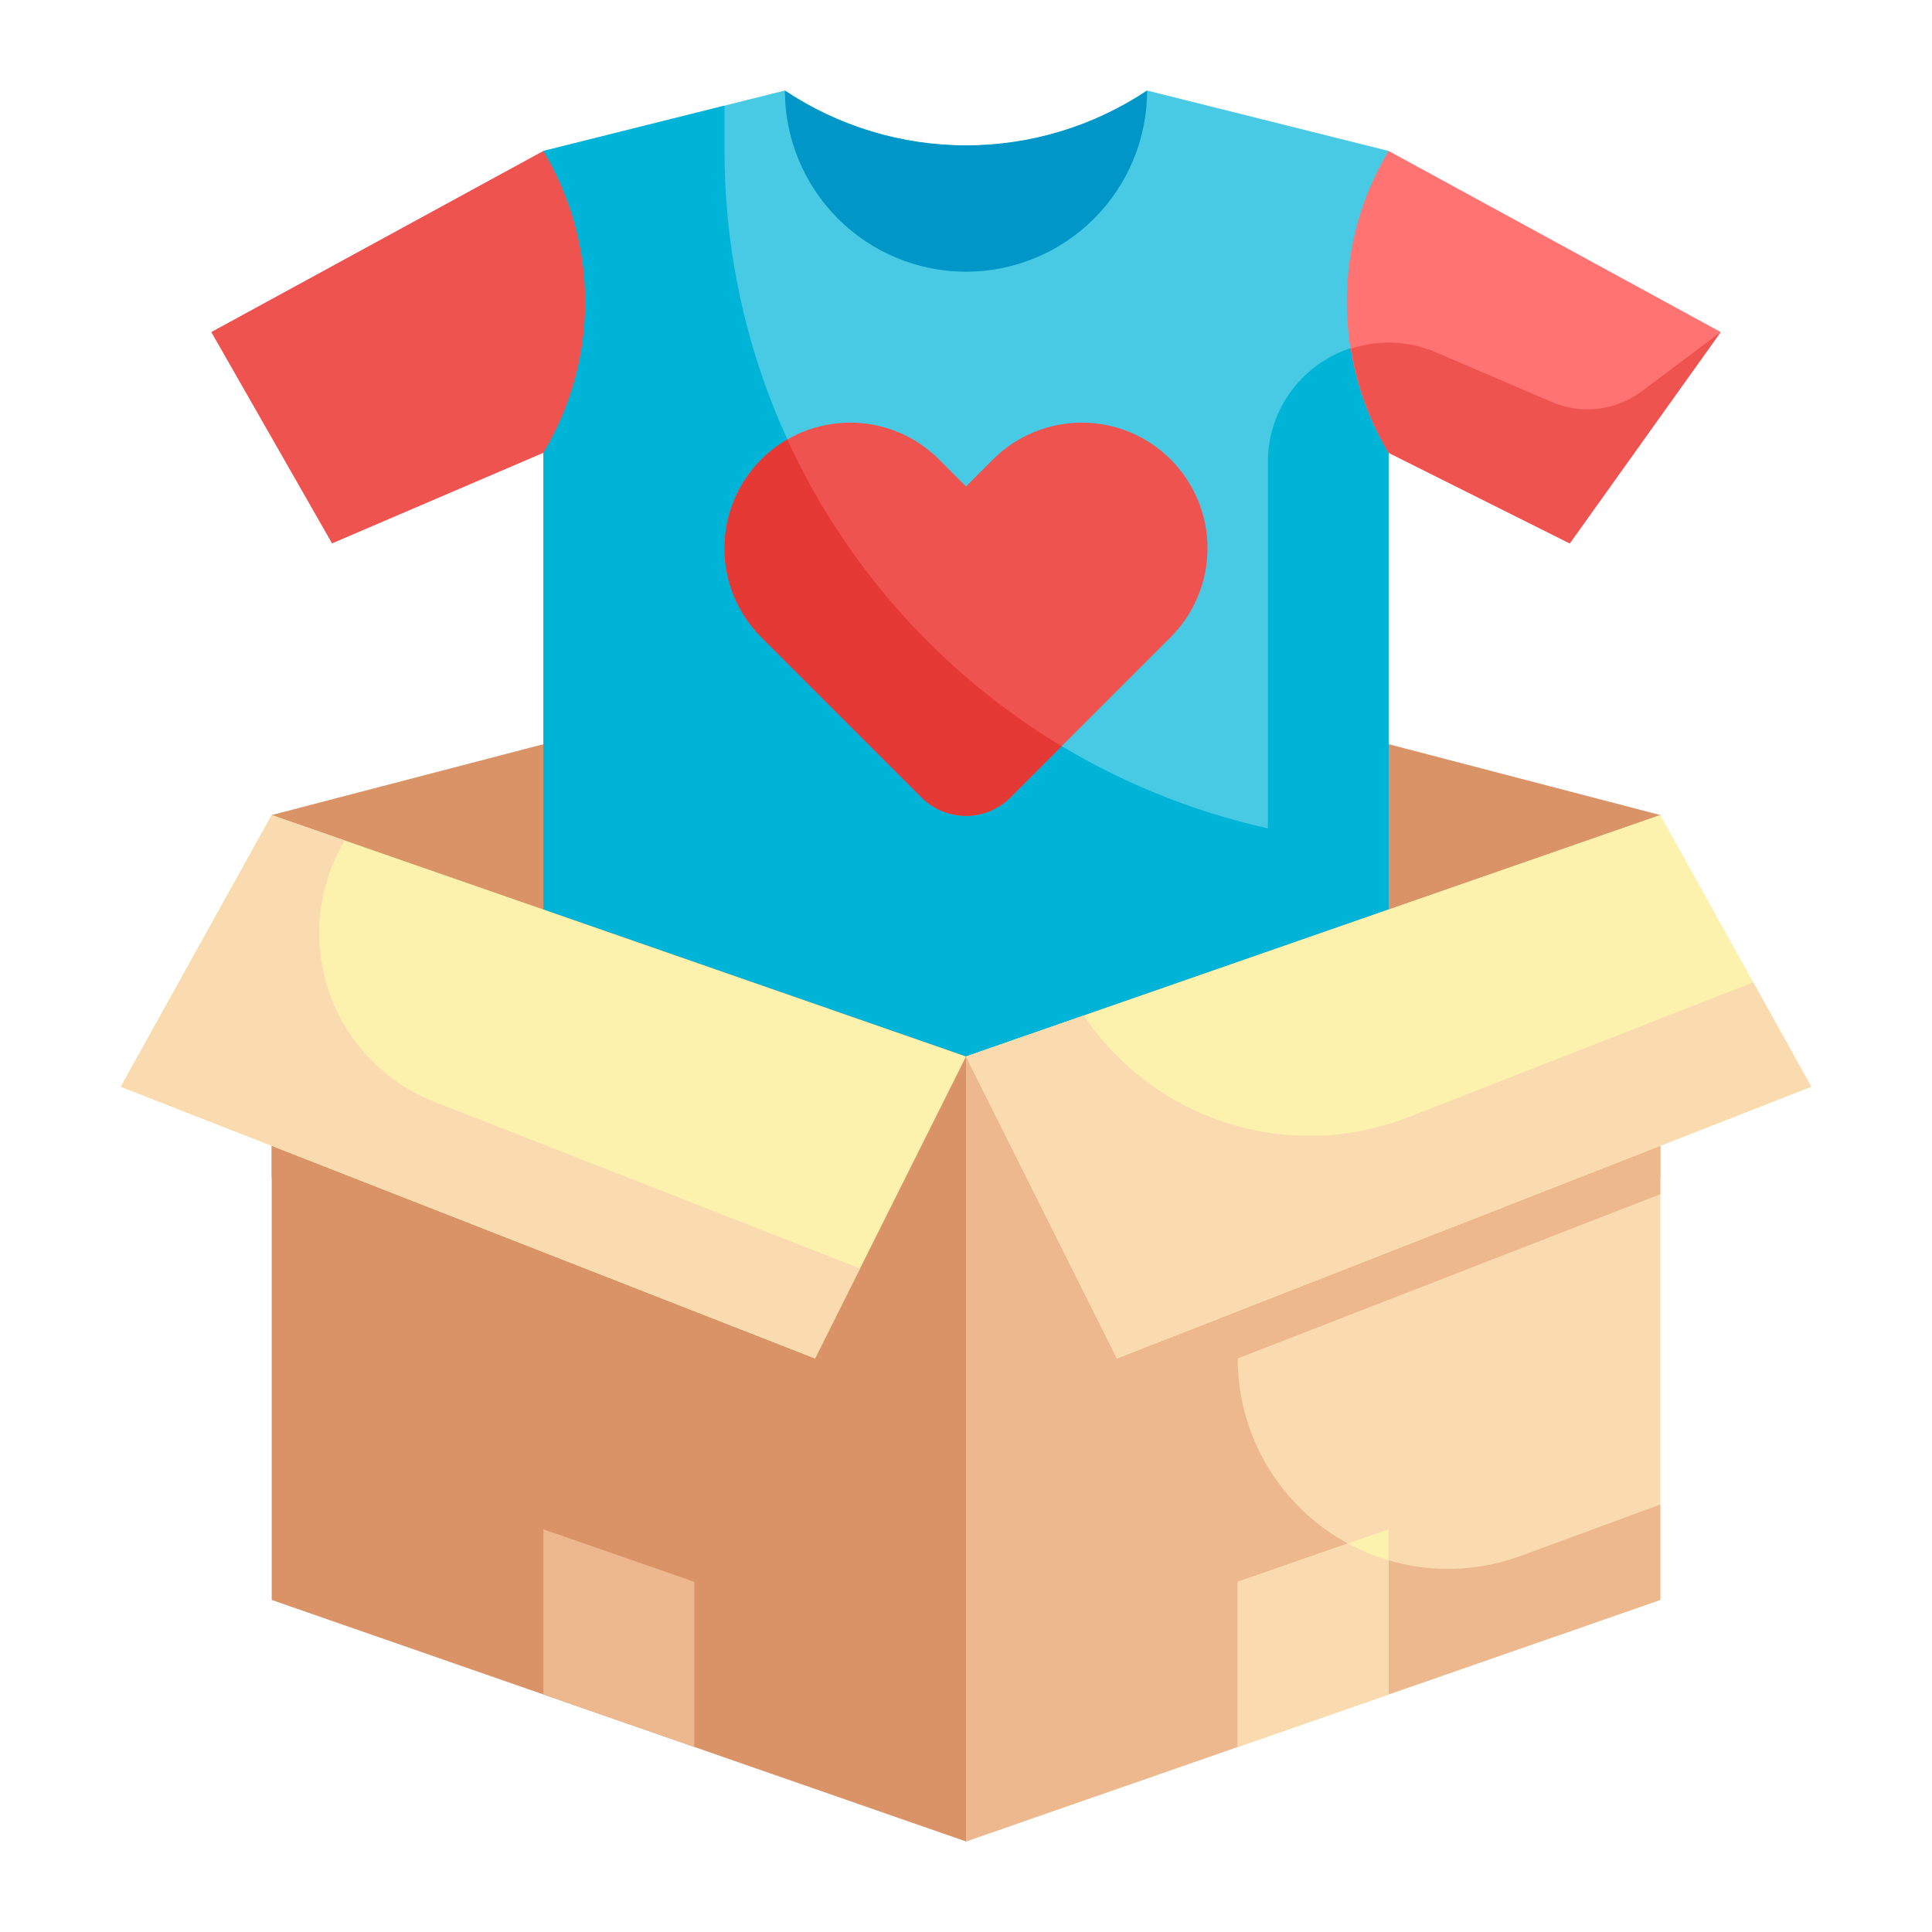
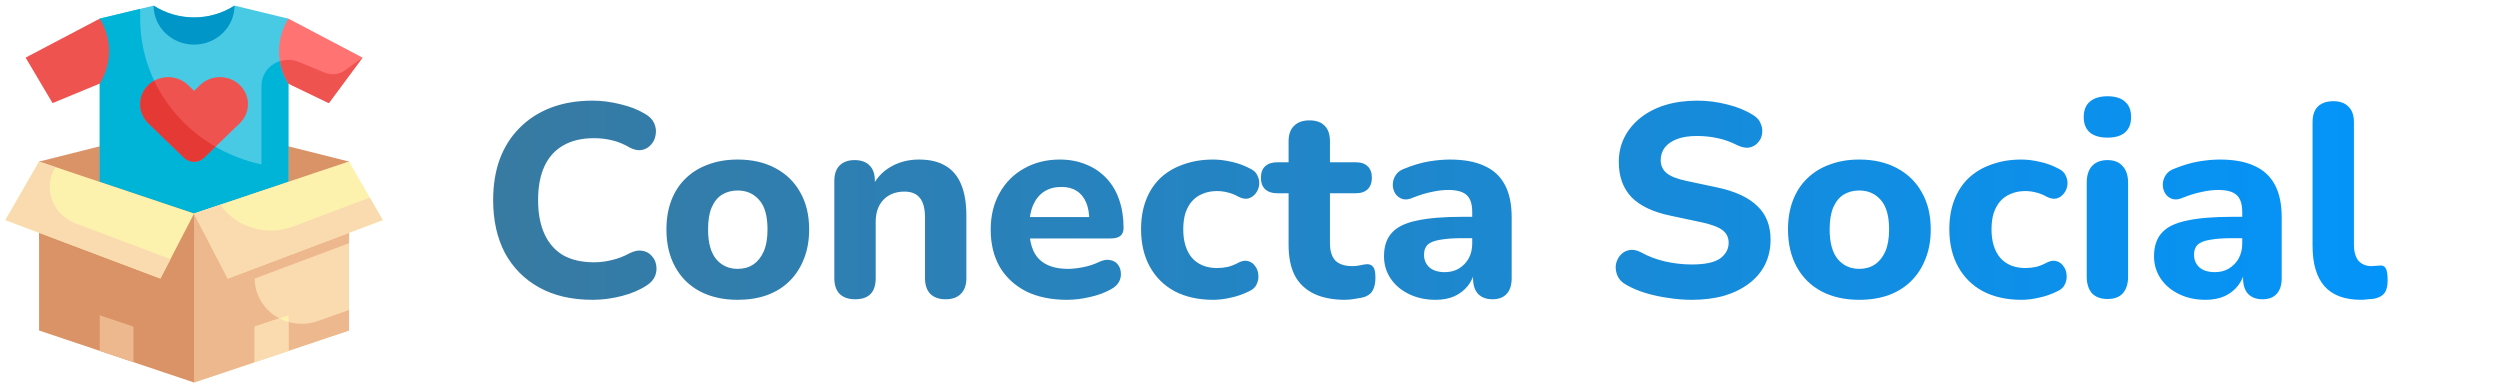
- <svg xmlns="http://www.w3.org/2000/svg" width="60" height="60" viewBox="0 0 60 60" fill="none">
-   <path d="M51.562 36.562H8.438V25.312L30 19.688L51.562 25.312V36.562Z" fill="#DA9367" />
-   <path d="M43.125 34.688H16.875V4.688L24.375 2.812C26.041 3.923 27.998 4.516 30 4.516C32.002 4.516 33.959 3.923 35.625 2.812L43.125 4.688V34.688Z" fill="#48CAE4" />
-   <path d="M43.125 10.631V34.688H16.875V4.688L22.5 3.281V4.688C22.501 9.591 24.173 14.347 27.241 18.171C30.309 21.996 34.589 24.66 39.375 25.725V14.353C39.373 13.615 39.592 12.894 40.003 12.281C40.413 11.671 40.993 11.195 41.672 10.912C42.131 10.718 42.626 10.622 43.125 10.631Z" fill="#00B4D8" />
-   <path d="M30 8.438C28.508 8.438 27.077 7.845 26.023 6.79C24.968 5.735 24.375 4.304 24.375 2.812C26.041 3.923 27.998 4.516 30 4.516C32.002 4.516 33.959 3.923 35.625 2.812C35.625 4.304 35.032 5.735 33.977 6.79C32.923 7.845 31.492 8.438 30 8.438Z" fill="#0096C7" />
-   <path d="M48.75 16.875L43.125 14.062C42.275 12.647 41.826 11.026 41.826 9.375C41.826 7.724 42.275 6.103 43.125 4.688L53.437 10.312L48.75 16.875Z" fill="#FF7373" />
-   <path d="M30 15.106L29.162 14.268C28.43 13.536 27.438 13.125 26.403 13.125C25.368 13.125 24.375 13.536 23.643 14.268C22.911 15 22.5 15.992 22.5 17.027C22.5 18.062 22.911 19.055 23.643 19.787L28.62 24.764C28.986 25.13 29.483 25.336 30 25.336C30.518 25.336 31.014 25.13 31.38 24.764L36.357 19.787C37.089 19.055 37.5 18.062 37.5 17.027C37.5 15.992 37.089 15 36.357 14.268C35.625 13.536 34.633 13.125 33.598 13.125C32.563 13.125 31.57 13.536 30.838 14.268L30 15.106Z" fill="#EF5350" />
-   <path d="M32.972 23.175L31.378 24.769C31.012 25.134 30.517 25.338 30 25.338C29.483 25.338 28.988 25.134 28.622 24.769L23.644 19.791C22.911 19.058 22.5 18.065 22.5 17.03C22.5 15.994 22.911 15.001 23.644 14.269C23.882 14.026 24.153 13.818 24.45 13.65C26.269 17.609 29.238 20.928 32.972 23.175Z" fill="#E53935" />
-   <path d="M41.957 10.828C42.137 11.971 42.533 13.069 43.125 14.062L48.75 16.875L53.438 10.312L50.989 12.149C50.593 12.446 50.127 12.633 49.636 12.692C49.145 12.751 48.648 12.679 48.193 12.485L44.568 10.931C43.739 10.581 42.811 10.544 41.957 10.828Z" fill="#EF5350" />
-   <path d="M10.312 16.875L16.875 14.062C17.725 12.647 18.174 11.026 18.174 9.375C18.174 7.724 17.725 6.103 16.875 4.688L6.562 10.312L10.312 16.875Z" fill="#EF5350" />
-   <path d="M51.562 49.688L30 57.188V32.812L51.562 25.312V49.688Z" fill="#F9DBAF" />
-   <path d="M51.562 37.087L38.438 42.188C38.437 43.24 38.691 44.278 39.178 45.211C39.665 46.144 40.371 46.946 41.234 47.548C42.098 48.15 43.094 48.535 44.138 48.669C45.182 48.803 46.243 48.683 47.231 48.319L51.562 46.725V49.688L30 57.188V32.812L51.562 25.312V37.087Z" fill="#EDB88E" />
-   <path d="M8.438 49.688L30 57.188V32.812L8.438 25.312V49.688Z" fill="#DA9367" />
-   <path d="M56.25 33.75L34.688 42.188L30 32.812L51.562 25.312L56.25 33.75Z" fill="#FCF2AD" />
-   <path d="M3.75 33.75L25.312 42.188L30 32.812L8.438 25.312L3.75 33.75Z" fill="#FCF2AD" />
-   <path d="M56.25 33.75L34.688 42.188L30 32.812L33.656 31.538C34.727 33.131 36.309 34.312 38.141 34.887C39.973 35.461 41.946 35.394 43.734 34.697L54.45 30.506L56.25 33.75Z" fill="#F9DBAF" />
-   <path d="M26.709 39.394L25.312 42.188L3.75 33.75L8.438 25.312L10.706 26.1L10.622 26.25C10.232 26.951 9.998 27.728 9.933 28.527C9.868 29.327 9.976 30.131 10.247 30.886C10.519 31.64 10.949 32.328 11.508 32.903C12.068 33.478 12.744 33.926 13.491 34.219L26.709 39.394Z" fill="#F9DBAF" />
-   <path d="M43.125 47.494V52.622L38.438 54.253V49.125L43.125 47.494Z" fill="#FCF2AD" />
-   <path d="M21.562 49.125V54.253L16.875 52.622V47.494L21.562 49.125Z" fill="#EDB88E" />
-   <path d="M43.125 48.459V52.622L38.438 54.253V49.125L41.869 47.934C42.266 48.157 42.688 48.333 43.125 48.459Z" fill="#F9DBAF" />
+ <svg xmlns="http://www.w3.org/2000/svg" width="219" height="34" viewBox="0 0 219 34" fill="none">
+   <path d="M30.576 20.984H3.424V14.154L17 10.739L30.576 14.154V20.984Z" fill="#DA9367" />
+   <path d="M25.264 19.846H8.736V1.632L13.458 0.493C14.507 1.167 15.739 1.527 17 1.527C18.261 1.527 19.493 1.167 20.542 0.493L25.264 1.632V19.846Z" fill="#48CAE4" />
+   <path d="M25.264 5.24V19.846H8.736V1.632L12.278 0.778V1.632C12.278 4.609 13.331 7.496 15.263 9.818C17.194 12.14 19.889 13.758 22.903 14.405V7.5C22.901 7.052 23.039 6.614 23.298 6.242C23.556 5.872 23.922 5.583 24.349 5.411C24.638 5.293 24.95 5.235 25.264 5.24Z" fill="#00B4D8" />
+   <path d="M17 3.908C16.061 3.908 15.16 3.549 14.496 2.908C13.832 2.268 13.458 1.399 13.458 0.493C14.507 1.167 15.739 1.527 17 1.527C18.261 1.527 19.493 1.167 20.542 0.493C20.542 1.399 20.169 2.268 19.504 2.908C18.84 3.549 17.939 3.908 17 3.908Z" fill="#0096C7" />
+   <path d="M28.805 9.031L25.264 7.324C24.729 6.464 24.446 5.48 24.446 4.478C24.446 3.475 24.729 2.491 25.264 1.632L31.757 5.047L28.805 9.031Z" fill="#FF7373" />
+   <path d="M17 7.957L16.472 7.448C16.011 7.004 15.386 6.755 14.735 6.755C14.083 6.755 13.458 7.004 12.997 7.448C12.537 7.893 12.278 8.495 12.278 9.124C12.278 9.752 12.537 10.355 12.997 10.799L16.131 13.821C16.362 14.043 16.674 14.168 17 14.168C17.326 14.168 17.638 14.043 17.869 13.821L21.003 10.799C21.463 10.355 21.722 9.752 21.722 9.124C21.722 8.495 21.463 7.893 21.003 7.448C20.542 7.004 19.917 6.755 19.265 6.755C18.614 6.755 17.989 7.004 17.528 7.448L17 7.957Z" fill="#EF5350" />
+   <path d="M18.871 12.856L17.868 13.824C17.637 14.045 17.325 14.17 17 14.17C16.675 14.17 16.363 14.045 16.132 13.824L12.998 10.802C12.537 10.357 12.278 9.754 12.278 9.125C12.278 8.496 12.537 7.893 12.998 7.449C13.148 7.301 13.319 7.175 13.506 7.073C14.651 9.477 16.521 11.492 18.871 12.856Z" fill="#E53935" />
+   <path d="M24.528 5.36C24.642 6.054 24.891 6.72 25.264 7.324L28.806 9.031L31.757 5.047L30.215 6.162C29.966 6.342 29.672 6.456 29.363 6.492C29.054 6.527 28.741 6.484 28.455 6.366L26.172 5.423C25.65 5.21 25.066 5.188 24.528 5.36Z" fill="#EF5350" />
+   <path d="M4.604 9.031L8.736 7.324C9.271 6.464 9.554 5.48 9.554 4.478C9.554 3.475 9.271 2.491 8.736 1.632L2.243 5.047L4.604 9.031Z" fill="#EF5350" />
+   <path d="M30.576 28.953L17 33.507V18.708L30.576 14.154V28.953Z" fill="#F9DBAF" />
+   <path d="M30.576 21.303L22.312 24.4C22.312 25.039 22.472 25.669 22.779 26.235C23.086 26.802 23.53 27.289 24.073 27.654C24.617 28.02 25.244 28.253 25.902 28.335C26.559 28.416 27.227 28.343 27.849 28.122L30.576 27.154V28.953L17 33.507V18.708L30.576 14.154V21.303Z" fill="#EDB88E" />
+   <path d="M3.424 28.953L17 33.507V18.708L3.424 14.154V28.953Z" fill="#DA9367" />
+   <path d="M33.528 19.277L19.951 24.4L17 18.708L30.576 14.154L33.528 19.277Z" fill="#FCF2AD" />
+   <path d="M0.472 19.277L14.049 24.4L17 18.708L3.424 14.154L0.472 19.277Z" fill="#FCF2AD" />
+   <path d="M33.528 19.277L19.951 24.4L17 18.708L19.302 17.933C19.976 18.901 20.972 19.618 22.126 19.967C23.279 20.316 24.521 20.275 25.648 19.852L32.394 17.307L33.528 19.277Z" fill="#F9DBAF" />
+   <path d="M14.928 22.703L14.049 24.4L0.472 19.277L3.424 14.154L4.852 14.632L4.799 14.723C4.554 15.149 4.406 15.62 4.365 16.106C4.325 16.591 4.392 17.079 4.563 17.538C4.734 17.996 5.005 18.414 5.357 18.763C5.709 19.112 6.135 19.384 6.605 19.561L14.928 22.703Z" fill="#F9DBAF" />
+   <path d="M25.264 27.621V30.735L22.312 31.725V28.612L25.264 27.621Z" fill="#FCF2AD" />
+   <path d="M11.688 28.612V31.725L8.736 30.735V27.621L11.688 28.612Z" fill="#EDB88E" />
+   <path d="M25.264 28.207V30.735L22.312 31.725V28.612L24.473 27.889C24.723 28.024 24.988 28.131 25.264 28.207Z" fill="#F9DBAF" />
+   <path d="M51.912 26.264C50.088 26.264 48.528 25.904 47.232 25.184C45.936 24.464 44.936 23.456 44.232 22.16C43.544 20.848 43.2 19.304 43.2 17.528C43.2 16.2 43.392 15.008 43.776 13.952C44.176 12.88 44.752 11.968 45.504 11.216C46.256 10.448 47.168 9.856 48.24 9.44C49.328 9.024 50.552 8.816 51.912 8.816C52.712 8.816 53.52 8.92 54.336 9.128C55.168 9.32 55.888 9.6 56.496 9.968C56.896 10.192 57.168 10.472 57.312 10.808C57.456 11.144 57.496 11.48 57.432 11.816C57.384 12.152 57.248 12.44 57.024 12.68C56.816 12.92 56.552 13.072 56.232 13.136C55.912 13.2 55.552 13.128 55.152 12.92C54.672 12.632 54.168 12.424 53.64 12.296C53.112 12.168 52.576 12.104 52.032 12.104C50.96 12.104 50.056 12.32 49.32 12.752C48.6 13.168 48.056 13.776 47.688 14.576C47.32 15.376 47.136 16.36 47.136 17.528C47.136 18.68 47.32 19.664 47.688 20.48C48.056 21.296 48.6 21.92 49.32 22.352C50.056 22.768 50.96 22.976 52.032 22.976C52.544 22.976 53.064 22.912 53.592 22.784C54.136 22.656 54.656 22.456 55.152 22.184C55.568 21.976 55.936 21.904 56.256 21.968C56.592 22.016 56.864 22.16 57.072 22.4C57.296 22.624 57.432 22.896 57.48 23.216C57.544 23.536 57.512 23.856 57.384 24.176C57.256 24.496 57.016 24.768 56.664 24.992C56.072 25.392 55.344 25.704 54.48 25.928C53.616 26.152 52.76 26.264 51.912 26.264ZM64.618 26.264C63.355 26.264 62.251 26.016 61.306 25.52C60.379 25.024 59.658 24.312 59.147 23.384C58.635 22.456 58.379 21.36 58.379 20.096C58.379 19.152 58.523 18.304 58.81 17.552C59.099 16.8 59.514 16.16 60.059 15.632C60.618 15.088 61.282 14.68 62.05 14.408C62.819 14.12 63.675 13.976 64.618 13.976C65.882 13.976 66.978 14.224 67.906 14.72C68.85 15.216 69.579 15.92 70.091 16.832C70.618 17.744 70.882 18.832 70.882 20.096C70.882 21.056 70.731 21.912 70.427 22.664C70.138 23.416 69.722 24.064 69.178 24.608C68.635 25.152 67.971 25.568 67.186 25.856C66.418 26.128 65.562 26.264 64.618 26.264ZM64.618 23.552C65.147 23.552 65.603 23.424 65.987 23.168C66.371 22.912 66.674 22.536 66.898 22.04C67.123 21.528 67.234 20.88 67.234 20.096C67.234 18.928 66.995 18.072 66.514 17.528C66.034 16.968 65.403 16.688 64.618 16.688C64.106 16.688 63.651 16.808 63.251 17.048C62.867 17.288 62.562 17.664 62.339 18.176C62.13 18.672 62.026 19.312 62.026 20.096C62.026 21.264 62.267 22.136 62.746 22.712C63.227 23.272 63.85 23.552 64.618 23.552ZM74.911 26.216C74.319 26.216 73.863 26.056 73.543 25.736C73.239 25.416 73.087 24.96 73.087 24.368V15.848C73.087 15.256 73.239 14.808 73.543 14.504C73.863 14.184 74.303 14.024 74.863 14.024C75.439 14.024 75.879 14.184 76.183 14.504C76.487 14.808 76.639 15.256 76.639 15.848V17.216L76.375 16.424C76.743 15.64 77.287 15.04 78.007 14.624C78.743 14.192 79.575 13.976 80.503 13.976C81.447 13.976 82.223 14.16 82.831 14.528C83.439 14.88 83.895 15.424 84.199 16.16C84.503 16.88 84.655 17.8 84.655 18.92V24.368C84.655 24.96 84.495 25.416 84.175 25.736C83.871 26.056 83.423 26.216 82.831 26.216C82.255 26.216 81.807 26.056 81.487 25.736C81.183 25.416 81.031 24.96 81.031 24.368V19.088C81.031 18.272 80.879 17.688 80.575 17.336C80.287 16.968 79.839 16.784 79.231 16.784C78.463 16.784 77.847 17.024 77.383 17.504C76.935 17.984 76.711 18.624 76.711 19.424V24.368C76.711 25.6 76.111 26.216 74.911 26.216ZM93.481 26.264C92.089 26.264 90.889 26.016 89.881 25.52C88.889 25.008 88.121 24.296 87.577 23.384C87.049 22.456 86.785 21.368 86.785 20.12C86.785 18.904 87.041 17.84 87.553 16.928C88.065 16 88.777 15.28 89.689 14.768C90.617 14.24 91.665 13.976 92.833 13.976C93.681 13.976 94.449 14.12 95.137 14.408C95.825 14.68 96.417 15.08 96.913 15.608C97.409 16.12 97.785 16.752 98.041 17.504C98.297 18.24 98.425 19.064 98.425 19.976C98.425 20.28 98.329 20.512 98.137 20.672C97.945 20.816 97.665 20.888 97.297 20.888H89.761V19.016H95.809L95.425 19.352C95.425 18.696 95.329 18.152 95.137 17.72C94.945 17.272 94.665 16.936 94.297 16.712C93.945 16.488 93.505 16.376 92.977 16.376C92.385 16.376 91.881 16.512 91.465 16.784C91.049 17.056 90.729 17.448 90.505 17.96C90.281 18.472 90.169 19.088 90.169 19.808V20C90.169 21.216 90.449 22.112 91.009 22.688C91.585 23.264 92.433 23.552 93.553 23.552C93.937 23.552 94.377 23.504 94.873 23.408C95.369 23.312 95.833 23.16 96.265 22.952C96.633 22.776 96.961 22.72 97.249 22.784C97.537 22.832 97.761 22.96 97.921 23.168C98.081 23.376 98.169 23.616 98.185 23.888C98.217 24.16 98.161 24.432 98.017 24.704C97.873 24.96 97.633 25.176 97.297 25.352C96.753 25.656 96.137 25.88 95.449 26.024C94.777 26.184 94.121 26.264 93.481 26.264ZM106.269 26.264C104.989 26.264 103.869 26.016 102.909 25.52C101.965 25.008 101.237 24.288 100.725 23.36C100.213 22.432 99.957 21.336 99.957 20.072C99.957 19.128 100.101 18.28 100.389 17.528C100.677 16.776 101.093 16.136 101.637 15.608C102.197 15.08 102.869 14.68 103.653 14.408C104.437 14.12 105.309 13.976 106.269 13.976C106.765 13.976 107.293 14.04 107.853 14.168C108.413 14.28 108.965 14.48 109.509 14.768C109.829 14.912 110.045 15.12 110.157 15.392C110.285 15.648 110.333 15.92 110.301 16.208C110.269 16.48 110.165 16.728 109.989 16.952C109.829 17.16 109.621 17.304 109.365 17.384C109.109 17.448 108.821 17.4 108.501 17.24C108.197 17.064 107.877 16.936 107.541 16.856C107.221 16.776 106.917 16.736 106.629 16.736C106.149 16.736 105.725 16.816 105.357 16.976C104.989 17.12 104.677 17.336 104.421 17.624C104.181 17.896 103.989 18.24 103.845 18.656C103.717 19.072 103.653 19.552 103.653 20.096C103.653 21.152 103.909 21.984 104.421 22.592C104.949 23.184 105.685 23.48 106.629 23.48C106.917 23.48 107.221 23.448 107.541 23.384C107.861 23.304 108.181 23.176 108.501 23C108.821 22.84 109.109 22.8 109.365 22.88C109.621 22.96 109.821 23.112 109.965 23.336C110.125 23.544 110.213 23.792 110.229 24.08C110.261 24.352 110.213 24.624 110.085 24.896C109.973 25.152 109.765 25.352 109.461 25.496C108.917 25.768 108.373 25.96 107.829 26.072C107.285 26.2 106.765 26.264 106.269 26.264ZM117.848 26.264C116.744 26.264 115.816 26.08 115.064 25.712C114.328 25.344 113.776 24.808 113.408 24.104C113.056 23.4 112.88 22.512 112.88 21.44V16.928H111.872C111.424 16.928 111.072 16.808 110.816 16.568C110.576 16.328 110.456 16 110.456 15.584C110.456 15.136 110.576 14.8 110.816 14.576C111.072 14.336 111.424 14.216 111.872 14.216H112.88V12.392C112.88 11.784 113.04 11.328 113.36 11.024C113.68 10.704 114.128 10.544 114.704 10.544C115.296 10.544 115.744 10.704 116.048 11.024C116.352 11.328 116.504 11.784 116.504 12.392V14.216H118.784C119.232 14.216 119.576 14.336 119.816 14.576C120.056 14.8 120.176 15.136 120.176 15.584C120.176 16 120.056 16.328 119.816 16.568C119.576 16.808 119.232 16.928 118.784 16.928H116.504V21.296C116.504 21.968 116.656 22.472 116.96 22.808C117.28 23.144 117.784 23.312 118.472 23.312C118.712 23.312 118.936 23.288 119.144 23.24C119.352 23.192 119.544 23.16 119.72 23.144C119.944 23.128 120.128 23.2 120.272 23.36C120.416 23.504 120.488 23.832 120.488 24.344C120.488 24.728 120.424 25.064 120.296 25.352C120.168 25.64 119.944 25.848 119.624 25.976C119.416 26.056 119.128 26.12 118.76 26.168C118.408 26.232 118.104 26.264 117.848 26.264ZM125.751 26.264C124.887 26.264 124.111 26.096 123.423 25.76C122.735 25.424 122.199 24.968 121.815 24.392C121.431 23.816 121.239 23.168 121.239 22.448C121.239 21.584 121.463 20.904 121.911 20.408C122.359 19.896 123.087 19.536 124.095 19.328C125.103 19.104 126.439 18.992 128.103 18.992H129.375V20.864H128.127C127.311 20.864 126.647 20.912 126.135 21.008C125.639 21.088 125.279 21.232 125.055 21.44C124.847 21.648 124.743 21.936 124.743 22.304C124.743 22.752 124.895 23.12 125.199 23.408C125.519 23.696 125.975 23.84 126.567 23.84C127.031 23.84 127.439 23.736 127.791 23.528C128.159 23.304 128.447 23.008 128.655 22.64C128.863 22.256 128.967 21.824 128.967 21.344V18.584C128.967 17.88 128.807 17.384 128.487 17.096C128.167 16.792 127.623 16.64 126.855 16.64C126.423 16.64 125.951 16.696 125.439 16.808C124.943 16.904 124.391 17.072 123.783 17.312C123.431 17.472 123.119 17.512 122.847 17.432C122.575 17.336 122.367 17.176 122.223 16.952C122.079 16.712 122.007 16.456 122.007 16.184C122.007 15.896 122.087 15.624 122.247 15.368C122.407 15.096 122.671 14.896 123.039 14.768C123.791 14.464 124.495 14.256 125.151 14.144C125.823 14.032 126.439 13.976 126.999 13.976C128.231 13.976 129.239 14.16 130.023 14.528C130.823 14.88 131.423 15.432 131.823 16.184C132.223 16.92 132.423 17.872 132.423 19.04V24.368C132.423 24.96 132.279 25.416 131.991 25.736C131.703 26.056 131.287 26.216 130.743 26.216C130.199 26.216 129.775 26.056 129.471 25.736C129.183 25.416 129.039 24.96 129.039 24.368V23.48L129.207 23.624C129.111 24.168 128.903 24.64 128.583 25.04C128.279 25.424 127.887 25.728 127.407 25.952C126.927 26.16 126.375 26.264 125.751 26.264ZM148.19 26.264C147.518 26.264 146.83 26.208 146.126 26.096C145.438 26 144.774 25.856 144.134 25.664C143.51 25.472 142.95 25.232 142.454 24.944C142.102 24.752 141.854 24.504 141.71 24.2C141.566 23.88 141.51 23.56 141.542 23.24C141.59 22.92 141.71 22.64 141.902 22.4C142.11 22.144 142.366 21.984 142.67 21.92C142.99 21.84 143.342 21.896 143.726 22.088C144.382 22.456 145.094 22.728 145.862 22.904C146.646 23.08 147.422 23.168 148.19 23.168C149.358 23.168 150.19 22.992 150.686 22.64C151.182 22.272 151.43 21.816 151.43 21.272C151.43 20.808 151.254 20.44 150.902 20.168C150.55 19.896 149.934 19.664 149.054 19.472L146.342 18.896C144.806 18.576 143.662 18.032 142.91 17.264C142.174 16.48 141.806 15.456 141.806 14.192C141.806 13.392 141.974 12.664 142.31 12.008C142.646 11.352 143.118 10.784 143.726 10.304C144.334 9.824 145.054 9.456 145.886 9.2C146.734 8.944 147.662 8.816 148.67 8.816C149.566 8.816 150.446 8.928 151.31 9.152C152.174 9.36 152.934 9.672 153.59 10.088C153.91 10.28 154.126 10.528 154.238 10.832C154.366 11.12 154.406 11.416 154.358 11.72C154.326 12.008 154.206 12.264 153.997 12.488C153.806 12.712 153.558 12.856 153.254 12.92C152.95 12.984 152.582 12.912 152.15 12.704C151.622 12.432 151.062 12.232 150.47 12.104C149.878 11.976 149.27 11.912 148.646 11.912C147.974 11.912 147.398 12 146.918 12.176C146.454 12.352 146.094 12.6 145.838 12.92C145.598 13.24 145.478 13.608 145.478 14.024C145.478 14.488 145.646 14.864 145.982 15.152C146.318 15.44 146.902 15.672 147.734 15.848L150.446 16.424C152.014 16.76 153.182 17.304 153.95 18.056C154.718 18.792 155.102 19.768 155.102 20.984C155.102 21.784 154.942 22.512 154.622 23.168C154.302 23.808 153.838 24.36 153.23 24.824C152.622 25.288 151.894 25.648 151.046 25.904C150.198 26.144 149.246 26.264 148.19 26.264ZM162.868 26.264C161.605 26.264 160.501 26.016 159.557 25.52C158.629 25.024 157.909 24.312 157.396 23.384C156.885 22.456 156.629 21.36 156.629 20.096C156.629 19.152 156.773 18.304 157.061 17.552C157.349 16.8 157.765 16.16 158.309 15.632C158.869 15.088 159.533 14.68 160.301 14.408C161.069 14.12 161.925 13.976 162.868 13.976C164.133 13.976 165.229 14.224 166.157 14.72C167.101 15.216 167.829 15.92 168.341 16.832C168.869 17.744 169.133 18.832 169.133 20.096C169.133 21.056 168.981 21.912 168.677 22.664C168.389 23.416 167.973 24.064 167.429 24.608C166.885 25.152 166.221 25.568 165.437 25.856C164.669 26.128 163.813 26.264 162.868 26.264ZM162.868 23.552C163.397 23.552 163.853 23.424 164.237 23.168C164.621 22.912 164.925 22.536 165.149 22.04C165.373 21.528 165.485 20.88 165.485 20.096C165.485 18.928 165.245 18.072 164.765 17.528C164.285 16.968 163.653 16.688 162.868 16.688C162.357 16.688 161.901 16.808 161.501 17.048C161.117 17.288 160.813 17.664 160.589 18.176C160.381 18.672 160.277 19.312 160.277 20.096C160.277 21.264 160.517 22.136 160.997 22.712C161.477 23.272 162.101 23.552 162.868 23.552ZM177.073 26.264C175.793 26.264 174.673 26.016 173.713 25.52C172.769 25.008 172.041 24.288 171.529 23.36C171.017 22.432 170.761 21.336 170.761 20.072C170.761 19.128 170.905 18.28 171.193 17.528C171.481 16.776 171.897 16.136 172.441 15.608C173.001 15.08 173.673 14.68 174.457 14.408C175.241 14.12 176.113 13.976 177.073 13.976C177.569 13.976 178.097 14.04 178.657 14.168C179.217 14.28 179.769 14.48 180.313 14.768C180.633 14.912 180.849 15.12 180.961 15.392C181.089 15.648 181.137 15.92 181.105 16.208C181.073 16.48 180.969 16.728 180.793 16.952C180.633 17.16 180.425 17.304 180.169 17.384C179.913 17.448 179.625 17.4 179.305 17.24C179.001 17.064 178.681 16.936 178.345 16.856C178.025 16.776 177.721 16.736 177.433 16.736C176.953 16.736 176.529 16.816 176.161 16.976C175.793 17.12 175.481 17.336 175.225 17.624C174.985 17.896 174.793 18.24 174.649 18.656C174.521 19.072 174.457 19.552 174.457 20.096C174.457 21.152 174.713 21.984 175.225 22.592C175.753 23.184 176.489 23.48 177.433 23.48C177.721 23.48 178.025 23.448 178.345 23.384C178.665 23.304 178.985 23.176 179.305 23C179.625 22.84 179.913 22.8 180.169 22.88C180.425 22.96 180.625 23.112 180.769 23.336C180.929 23.544 181.017 23.792 181.033 24.08C181.065 24.352 181.017 24.624 180.889 24.896C180.777 25.152 180.569 25.352 180.265 25.496C179.721 25.768 179.177 25.96 178.633 26.072C178.089 26.2 177.569 26.264 177.073 26.264ZM184.622 26.192C184.03 26.192 183.574 26.024 183.254 25.688C182.95 25.336 182.798 24.848 182.798 24.224V16.016C182.798 15.376 182.95 14.888 183.254 14.552C183.574 14.2 184.03 14.024 184.622 14.024C185.198 14.024 185.638 14.2 185.942 14.552C186.262 14.888 186.422 15.376 186.422 16.016V24.224C186.422 24.848 186.27 25.336 185.966 25.688C185.662 26.024 185.214 26.192 184.622 26.192ZM184.622 12.056C183.95 12.056 183.43 11.904 183.062 11.6C182.71 11.28 182.534 10.832 182.534 10.256C182.534 9.664 182.71 9.216 183.062 8.912C183.43 8.592 183.95 8.432 184.622 8.432C185.294 8.432 185.806 8.592 186.158 8.912C186.51 9.216 186.686 9.664 186.686 10.256C186.686 10.832 186.51 11.28 186.158 11.6C185.806 11.904 185.294 12.056 184.622 12.056ZM193.204 26.264C192.34 26.264 191.564 26.096 190.876 25.76C190.188 25.424 189.652 24.968 189.268 24.392C188.884 23.816 188.692 23.168 188.692 22.448C188.692 21.584 188.916 20.904 189.364 20.408C189.812 19.896 190.54 19.536 191.548 19.328C192.556 19.104 193.892 18.992 195.556 18.992H196.828V20.864H195.58C194.764 20.864 194.1 20.912 193.588 21.008C193.092 21.088 192.732 21.232 192.508 21.44C192.3 21.648 192.196 21.936 192.196 22.304C192.196 22.752 192.348 23.12 192.652 23.408C192.972 23.696 193.428 23.84 194.02 23.84C194.484 23.84 194.892 23.736 195.244 23.528C195.612 23.304 195.9 23.008 196.108 22.64C196.316 22.256 196.42 21.824 196.42 21.344V18.584C196.42 17.88 196.26 17.384 195.94 17.096C195.62 16.792 195.076 16.64 194.308 16.64C193.876 16.64 193.404 16.696 192.892 16.808C192.396 16.904 191.844 17.072 191.236 17.312C190.884 17.472 190.572 17.512 190.3 17.432C190.028 17.336 189.82 17.176 189.676 16.952C189.532 16.712 189.46 16.456 189.46 16.184C189.46 15.896 189.54 15.624 189.7 15.368C189.86 15.096 190.124 14.896 190.492 14.768C191.244 14.464 191.948 14.256 192.604 14.144C193.276 14.032 193.892 13.976 194.452 13.976C195.684 13.976 196.692 14.16 197.476 14.528C198.276 14.88 198.876 15.432 199.276 16.184C199.676 16.92 199.876 17.872 199.876 19.04V24.368C199.876 24.96 199.732 25.416 199.444 25.736C199.156 26.056 198.74 26.216 198.196 26.216C197.652 26.216 197.228 26.056 196.924 25.736C196.636 25.416 196.492 24.96 196.492 24.368V23.48L196.66 23.624C196.564 24.168 196.356 24.64 196.036 25.04C195.732 25.424 195.34 25.728 194.86 25.952C194.38 26.16 193.828 26.264 193.204 26.264ZM206.828 26.264C205.404 26.264 204.34 25.872 203.636 25.088C202.932 24.288 202.58 23.104 202.58 21.536V10.712C202.58 10.104 202.732 9.648 203.036 9.344C203.356 9.024 203.812 8.864 204.404 8.864C204.98 8.864 205.42 9.024 205.724 9.344C206.044 9.648 206.204 10.104 206.204 10.712V21.392C206.204 22.048 206.34 22.536 206.612 22.856C206.9 23.16 207.276 23.312 207.74 23.312C207.868 23.312 207.988 23.304 208.1 23.288C208.212 23.272 208.332 23.264 208.46 23.264C208.716 23.232 208.892 23.312 208.988 23.504C209.1 23.68 209.156 24.04 209.156 24.584C209.156 25.064 209.06 25.432 208.868 25.688C208.676 25.928 208.38 26.088 207.98 26.168C207.82 26.184 207.636 26.2 207.428 26.216C207.22 26.248 207.02 26.264 206.828 26.264Z" fill="url(#paint0_linear_320_158)" />
+   <defs>
+     <linearGradient id="paint0_linear_320_158" x1="42" y1="17" x2="219" y2="17" gradientUnits="userSpaceOnUse">
+       <stop stop-color="#387AA1" />
+       <stop offset="1" stop-color="#0096FF" />
+     </linearGradient>
+   </defs>
</svg>
